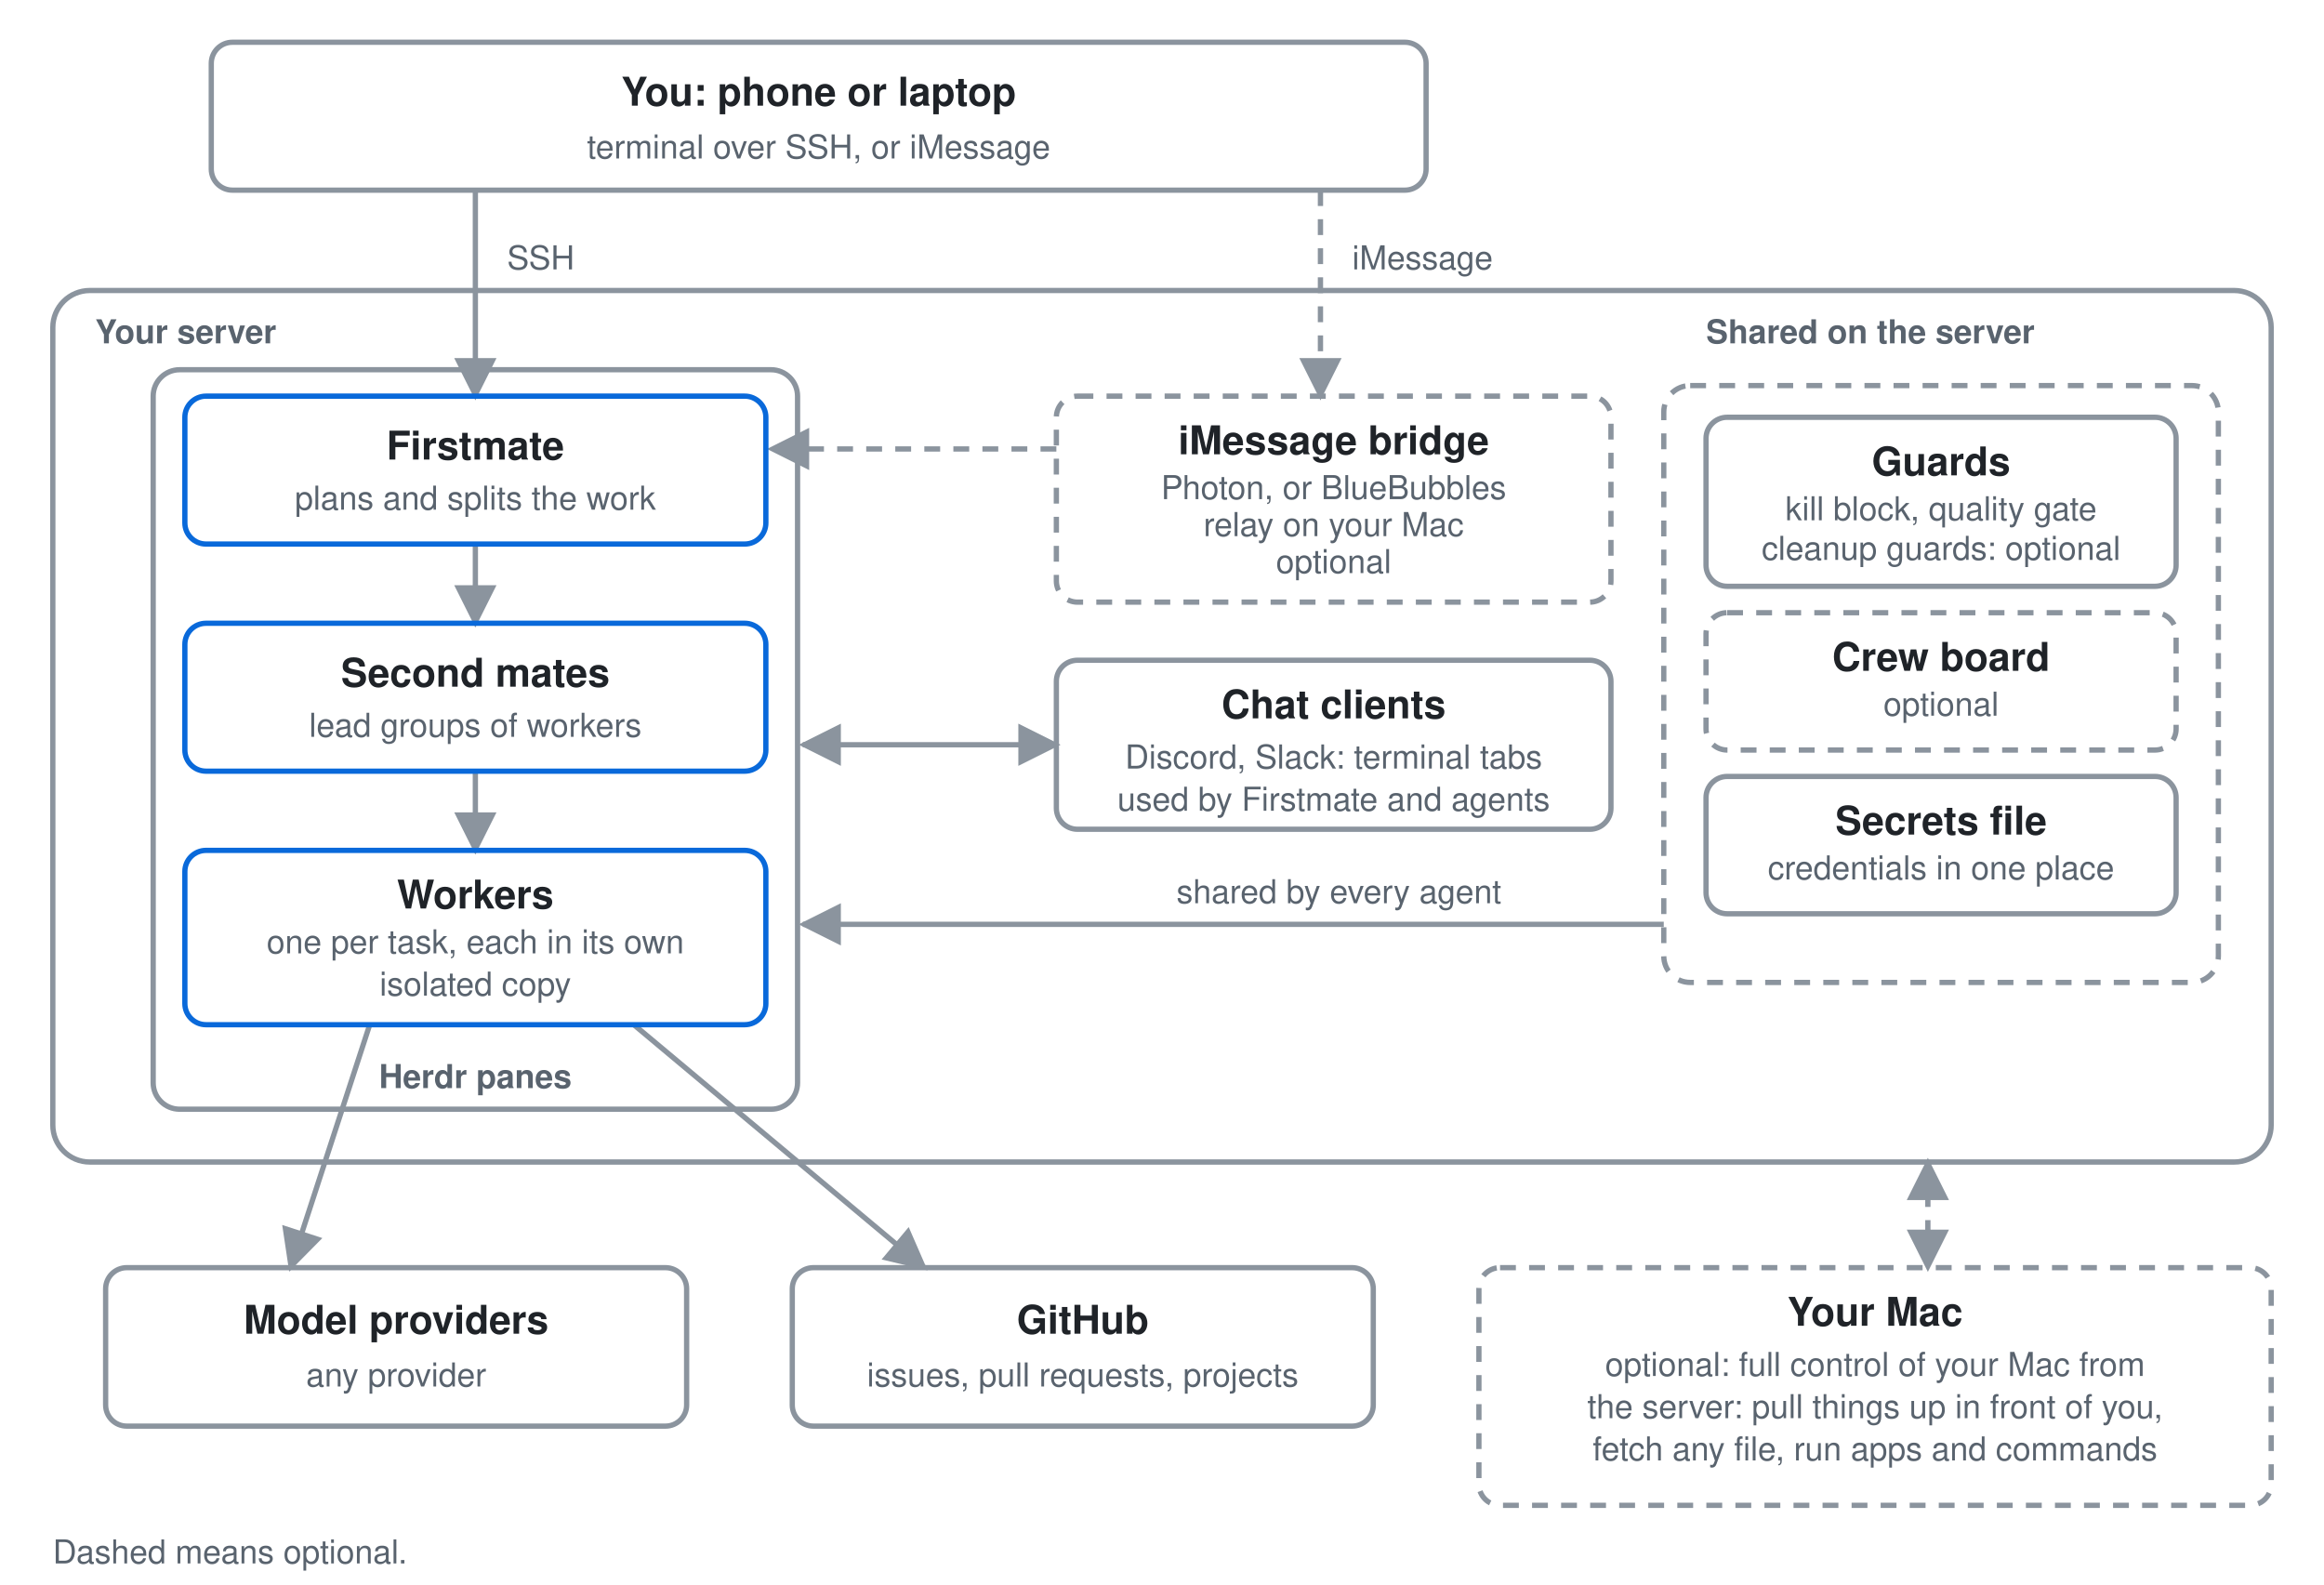
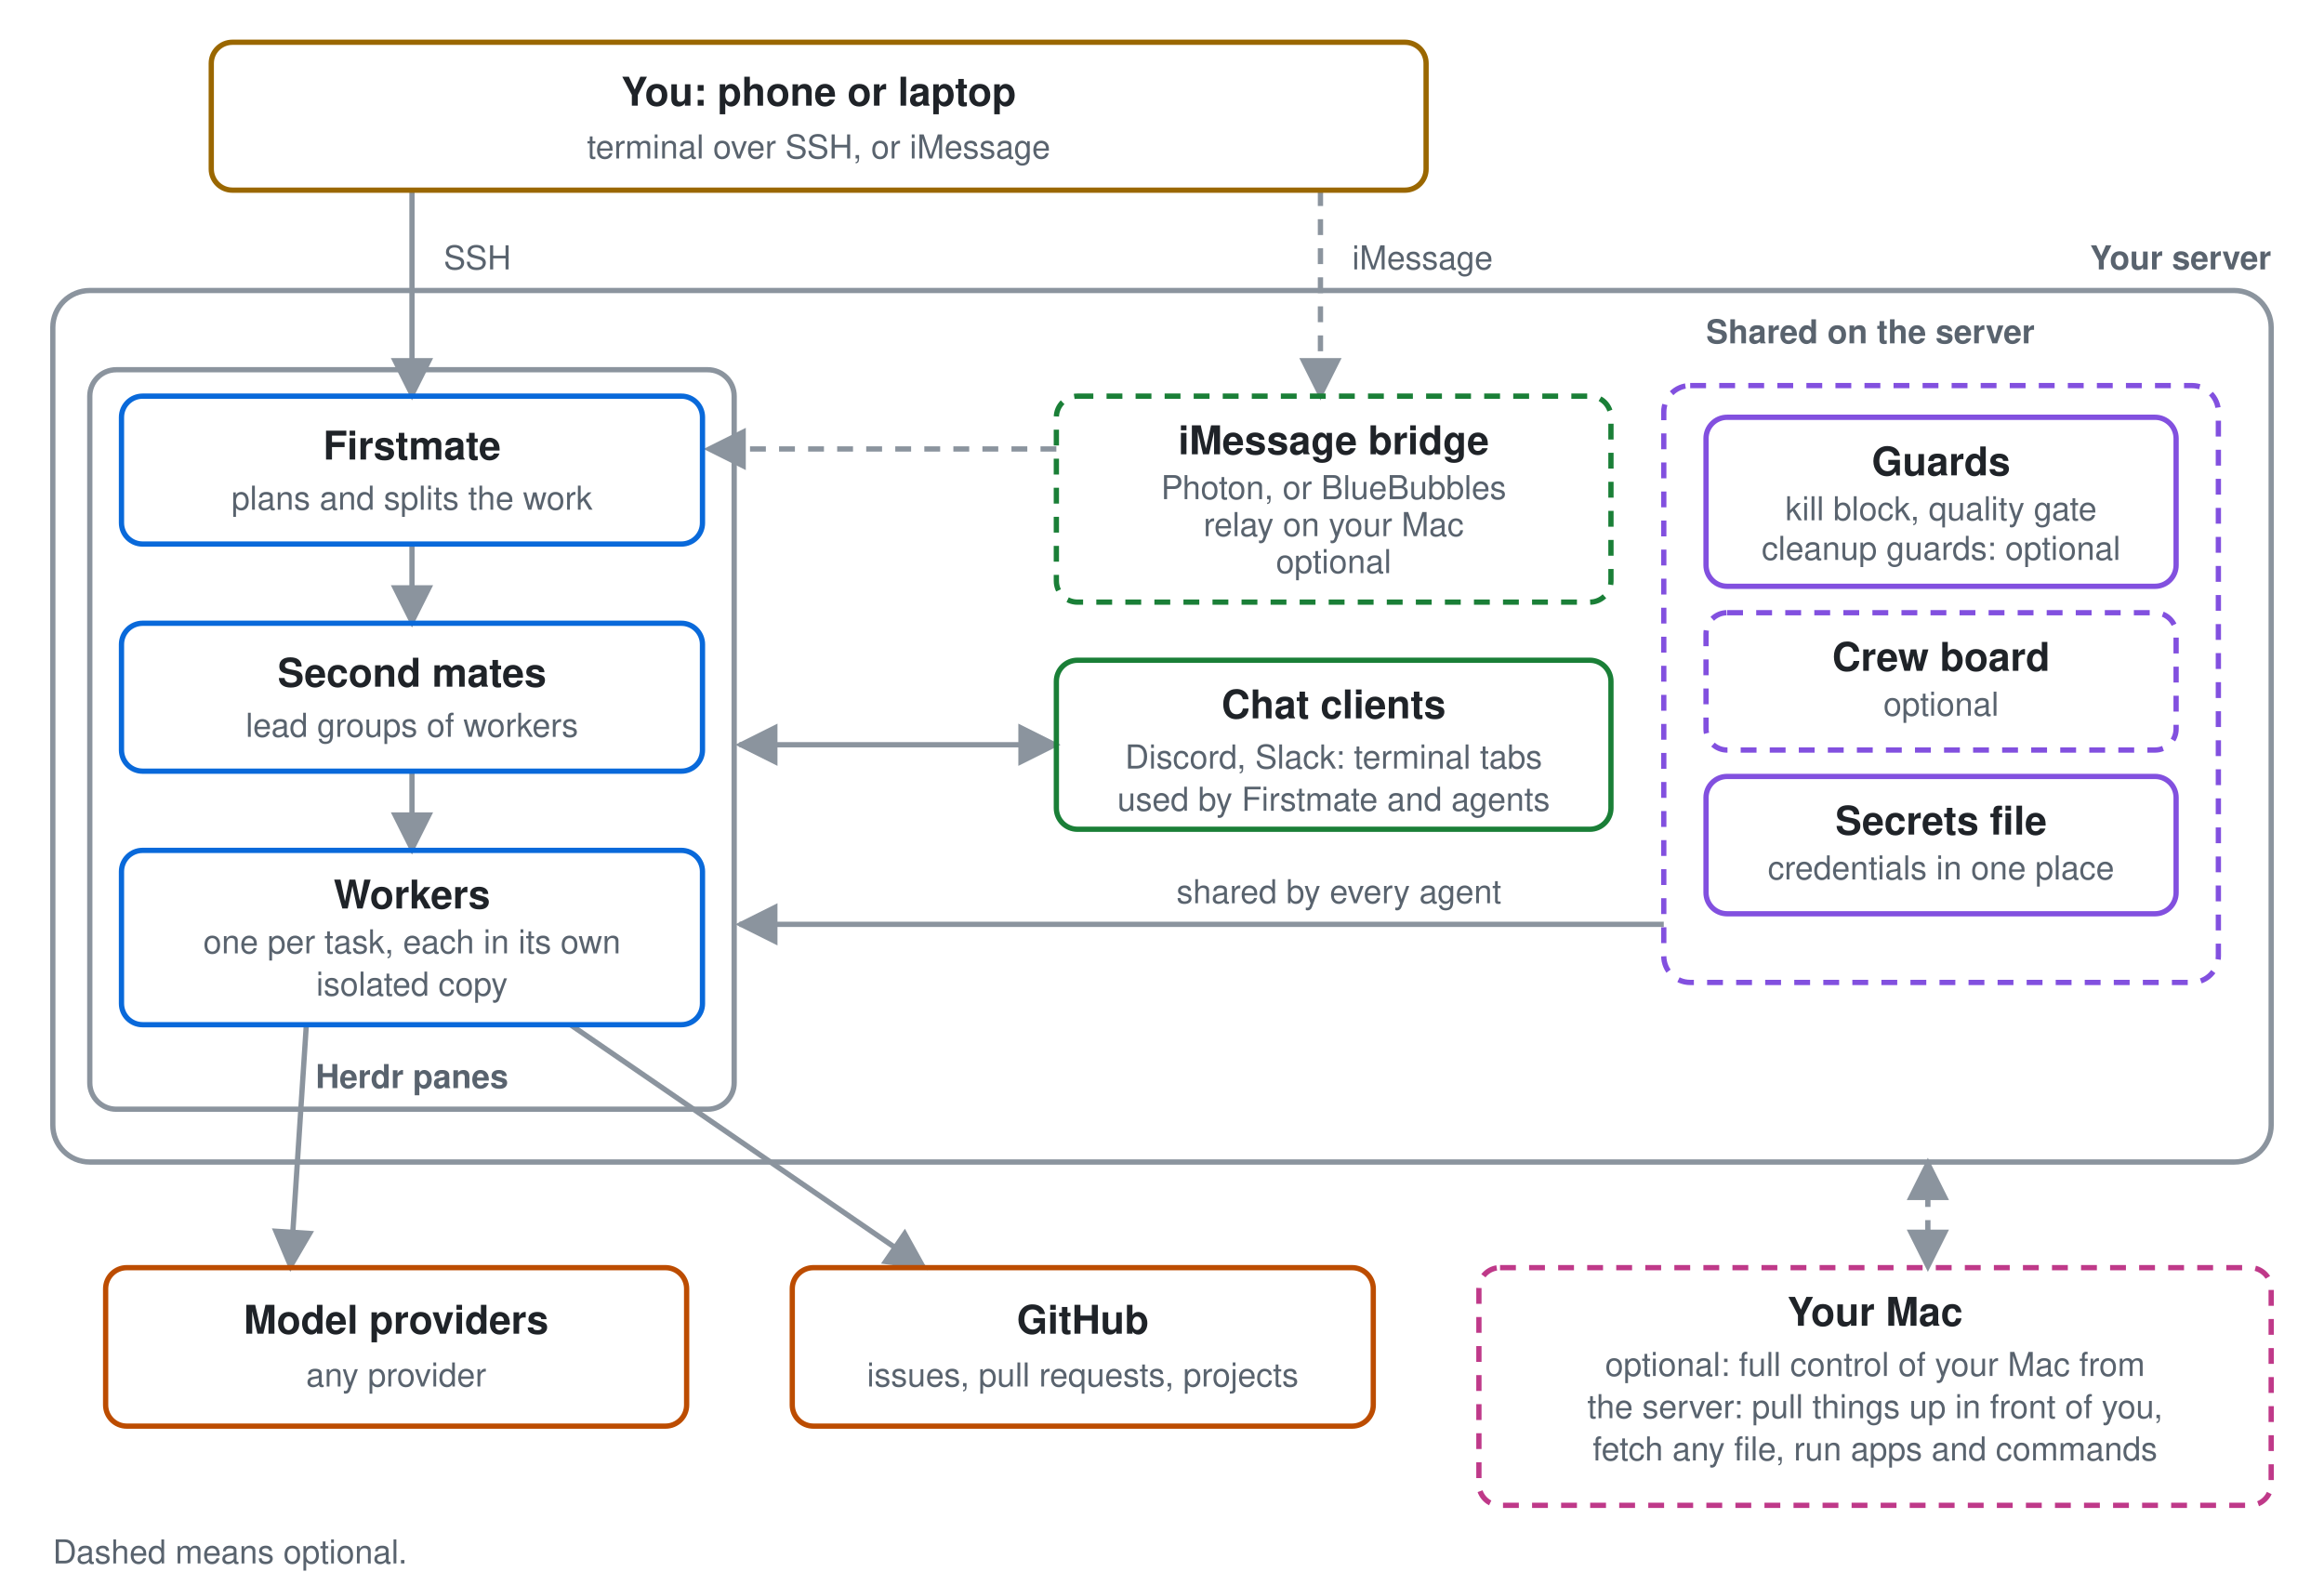
<svg xmlns="http://www.w3.org/2000/svg" viewBox="0 0 880 600" width="880" height="600" role="img" aria-labelledby="t d" font-family="-apple-system, 'Segoe UI', Helvetica, Arial, sans-serif">
  <defs>
    <marker id="a" viewBox="0 0 10 10" refX="9" refY="5" markerWidth="8" markerHeight="8" orient="auto-start-reverse">
      <path d="M0 0L10 5L0 10z" fill="#8b949e" />
    </marker>
  </defs>
  <g stroke="#8b949e" stroke-width="2" fill="none">
    <rect x="20" y="110" width="840" height="330" rx="14" />
-     <rect x="630" y="146" width="210" height="226" rx="10" stroke-dasharray="6 5" />
-     <path d="M180 72V150" marker-end="url(#a)" />
+     <rect x="630" y="146" width="210" height="226" rx="10" stroke="#8250df" stroke-dasharray="6 5" />
+     <path d="M156 72V150" marker-end="url(#a)" />
    <path d="M500 72V150" stroke-dasharray="6 5" marker-end="url(#a)" />
-     <path d="M400 170H292" stroke-dasharray="6 5" marker-end="url(#a)" />
-     <path d="M400 282H304" marker-start="url(#a)" marker-end="url(#a)" />
-     <path d="M180 206V236" marker-end="url(#a)" />
-     <path d="M180 292V322" marker-end="url(#a)" />
-     <path d="M140 388L110 480" marker-end="url(#a)" />
-     <path d="M240 388L350 480" marker-end="url(#a)" />
+     <path d="M400 170H268" stroke-dasharray="6 5" marker-end="url(#a)" />
+     <path d="M400 282H280" marker-start="url(#a)" marker-end="url(#a)" />
+     <path d="M156 206V236" marker-end="url(#a)" />
+     <path d="M156 292V322" marker-end="url(#a)" />
+     <path d="M116 388L110 480" marker-end="url(#a)" />
+     <path d="M216 388L350 480" marker-end="url(#a)" />
    <path d="M730 440V480" stroke-dasharray="6 5" marker-start="url(#a)" marker-end="url(#a)" />
-     <path d="M630 350H304" marker-end="url(#a)" />
-     <rect x="58" y="140" width="244" height="280" rx="10" />
-     <rect x="80" y="16" width="460" height="56" rx="8" />
-     <rect x="70" y="150" width="220" height="56" rx="8" stroke="#0969da" />
-     <rect x="70" y="236" width="220" height="56" rx="8" stroke="#0969da" />
-     <rect x="70" y="322" width="220" height="66" rx="8" stroke="#0969da" />
-     <rect x="400" y="150" width="210" height="78" rx="8" stroke-dasharray="6 5" />
-     <rect x="400" y="250" width="210" height="64" rx="8" />
-     <rect x="40" y="480" width="220" height="60" rx="8" />
-     <rect x="300" y="480" width="220" height="60" rx="8" />
-     <rect x="646" y="158" width="178" height="64" rx="8" />
-     <rect x="646" y="232" width="178" height="52" rx="8" stroke-dasharray="6 5" />
-     <rect x="646" y="294" width="178" height="52" rx="8" />
-     <rect x="560" y="480" width="300" height="90" rx="8" stroke-dasharray="6 5" />
+     <path d="M630 350H280" marker-end="url(#a)" />
+     <rect x="34" y="140" width="244" height="280" rx="10" />
+     <rect x="80" y="16" width="460" height="56" rx="8" stroke="#9a6700" />
+     <rect x="46" y="150" width="220" height="56" rx="8" stroke="#0969da" />
+     <rect x="46" y="236" width="220" height="56" rx="8" stroke="#0969da" />
+     <rect x="46" y="322" width="220" height="66" rx="8" stroke="#0969da" />
+     <rect x="400" y="150" width="210" height="78" rx="8" stroke="#1a7f37" stroke-dasharray="6 5" />
+     <rect x="400" y="250" width="210" height="64" rx="8" stroke="#1a7f37" />
+     <rect x="40" y="480" width="220" height="60" rx="8" stroke="#bc4c00" />
+     <rect x="300" y="480" width="220" height="60" rx="8" stroke="#bc4c00" />
+     <rect x="646" y="158" width="178" height="64" rx="8" stroke="#8250df" />
+     <rect x="646" y="232" width="178" height="52" rx="8" stroke="#8250df" stroke-dasharray="6 5" />
+     <rect x="646" y="294" width="178" height="52" rx="8" stroke="#8250df" />
+     <rect x="560" y="480" width="300" height="90" rx="8" stroke="#bf3989" stroke-dasharray="6 5" />
  </g>
  <g fill="#1f2328" font-size="15" font-weight="600" text-anchor="middle">
    <text x="310" y="40">You: phone or laptop</text>
-     <text x="180" y="174">Firstmate</text>
-     <text x="180" y="260">Second mates</text>
-     <text x="180" y="344">Workers</text>
+     <text x="156" y="174">Firstmate</text>
+     <text x="156" y="260">Second mates</text>
+     <text x="156" y="344">Workers</text>
    <text x="505" y="172">iMessage bridge</text>
    <text x="505" y="272">Chat clients</text>
    <text x="150" y="505">Model providers</text>
    <text x="410" y="505">GitHub</text>
    <text x="735" y="180">Guards</text>
    <text x="735" y="254">Crew board</text>
    <text x="735" y="316">Secrets file</text>
    <text x="710" y="502">Your Mac</text>
  </g>
  <g fill="#59636e" font-size="12.5" text-anchor="middle">
    <text x="310" y="60">terminal over SSH, or iMessage</text>
-     <text x="180" y="193">plans and splits the work</text>
-     <text x="180" y="279">lead groups of workers</text>
-     <text x="180" y="361">one per task, each in its own</text>
-     <text x="180" y="377">isolated copy</text>
+     <text x="156" y="193">plans and splits the work</text>
+     <text x="156" y="279">lead groups of workers</text>
+     <text x="156" y="361">one per task, each in its own</text>
+     <text x="156" y="377">isolated copy</text>
    <text x="505" y="189">Photon, or BlueBubbles</text>
    <text x="505" y="203">relay on your Mac</text>
    <text x="505" y="217">optional</text>
    <text x="505" y="291">Discord, Slack: terminal tabs</text>
    <text x="505" y="307">used by Firstmate and agents</text>
    <text x="150" y="525">any provider</text>
    <text x="410" y="525">issues, pull requests, projects</text>
    <text x="735" y="197">kill block, quality gate</text>
    <text x="735" y="212">cleanup guards: optional</text>
    <text x="735" y="271">optional</text>
    <text x="735" y="333">credentials in one place</text>
    <text x="710" y="521">optional: full control of your Mac from</text>
    <text x="710" y="537">the server: pull things up in front of you,</text>
    <text x="710" y="553">fetch any file, run apps and commands</text>
  </g>
  <g fill="#59636e" font-size="12.5">
-     <text x="36" y="130" font-weight="600">Your server</text>
+     <text x="860" y="102" font-weight="600" text-anchor="end">Your server</text>
    <text x="646" y="130" font-weight="600">Shared on the server</text>
-     <text x="180" y="412" text-anchor="middle" font-weight="600">Herdr panes</text>
+     <text x="156" y="412" text-anchor="middle" font-weight="600">Herdr panes</text>
    <text x="507" y="342" text-anchor="middle">shared by every agent</text>
-     <text x="192" y="102" text-anchor="start">SSH</text>
+     <text x="168" y="102" text-anchor="start">SSH</text>
    <text x="512" y="102" text-anchor="start">iMessage</text>
  </g>
  <text x="20" y="592" fill="#59636e" font-size="12.5">Dashed means optional.</text>
</svg>
